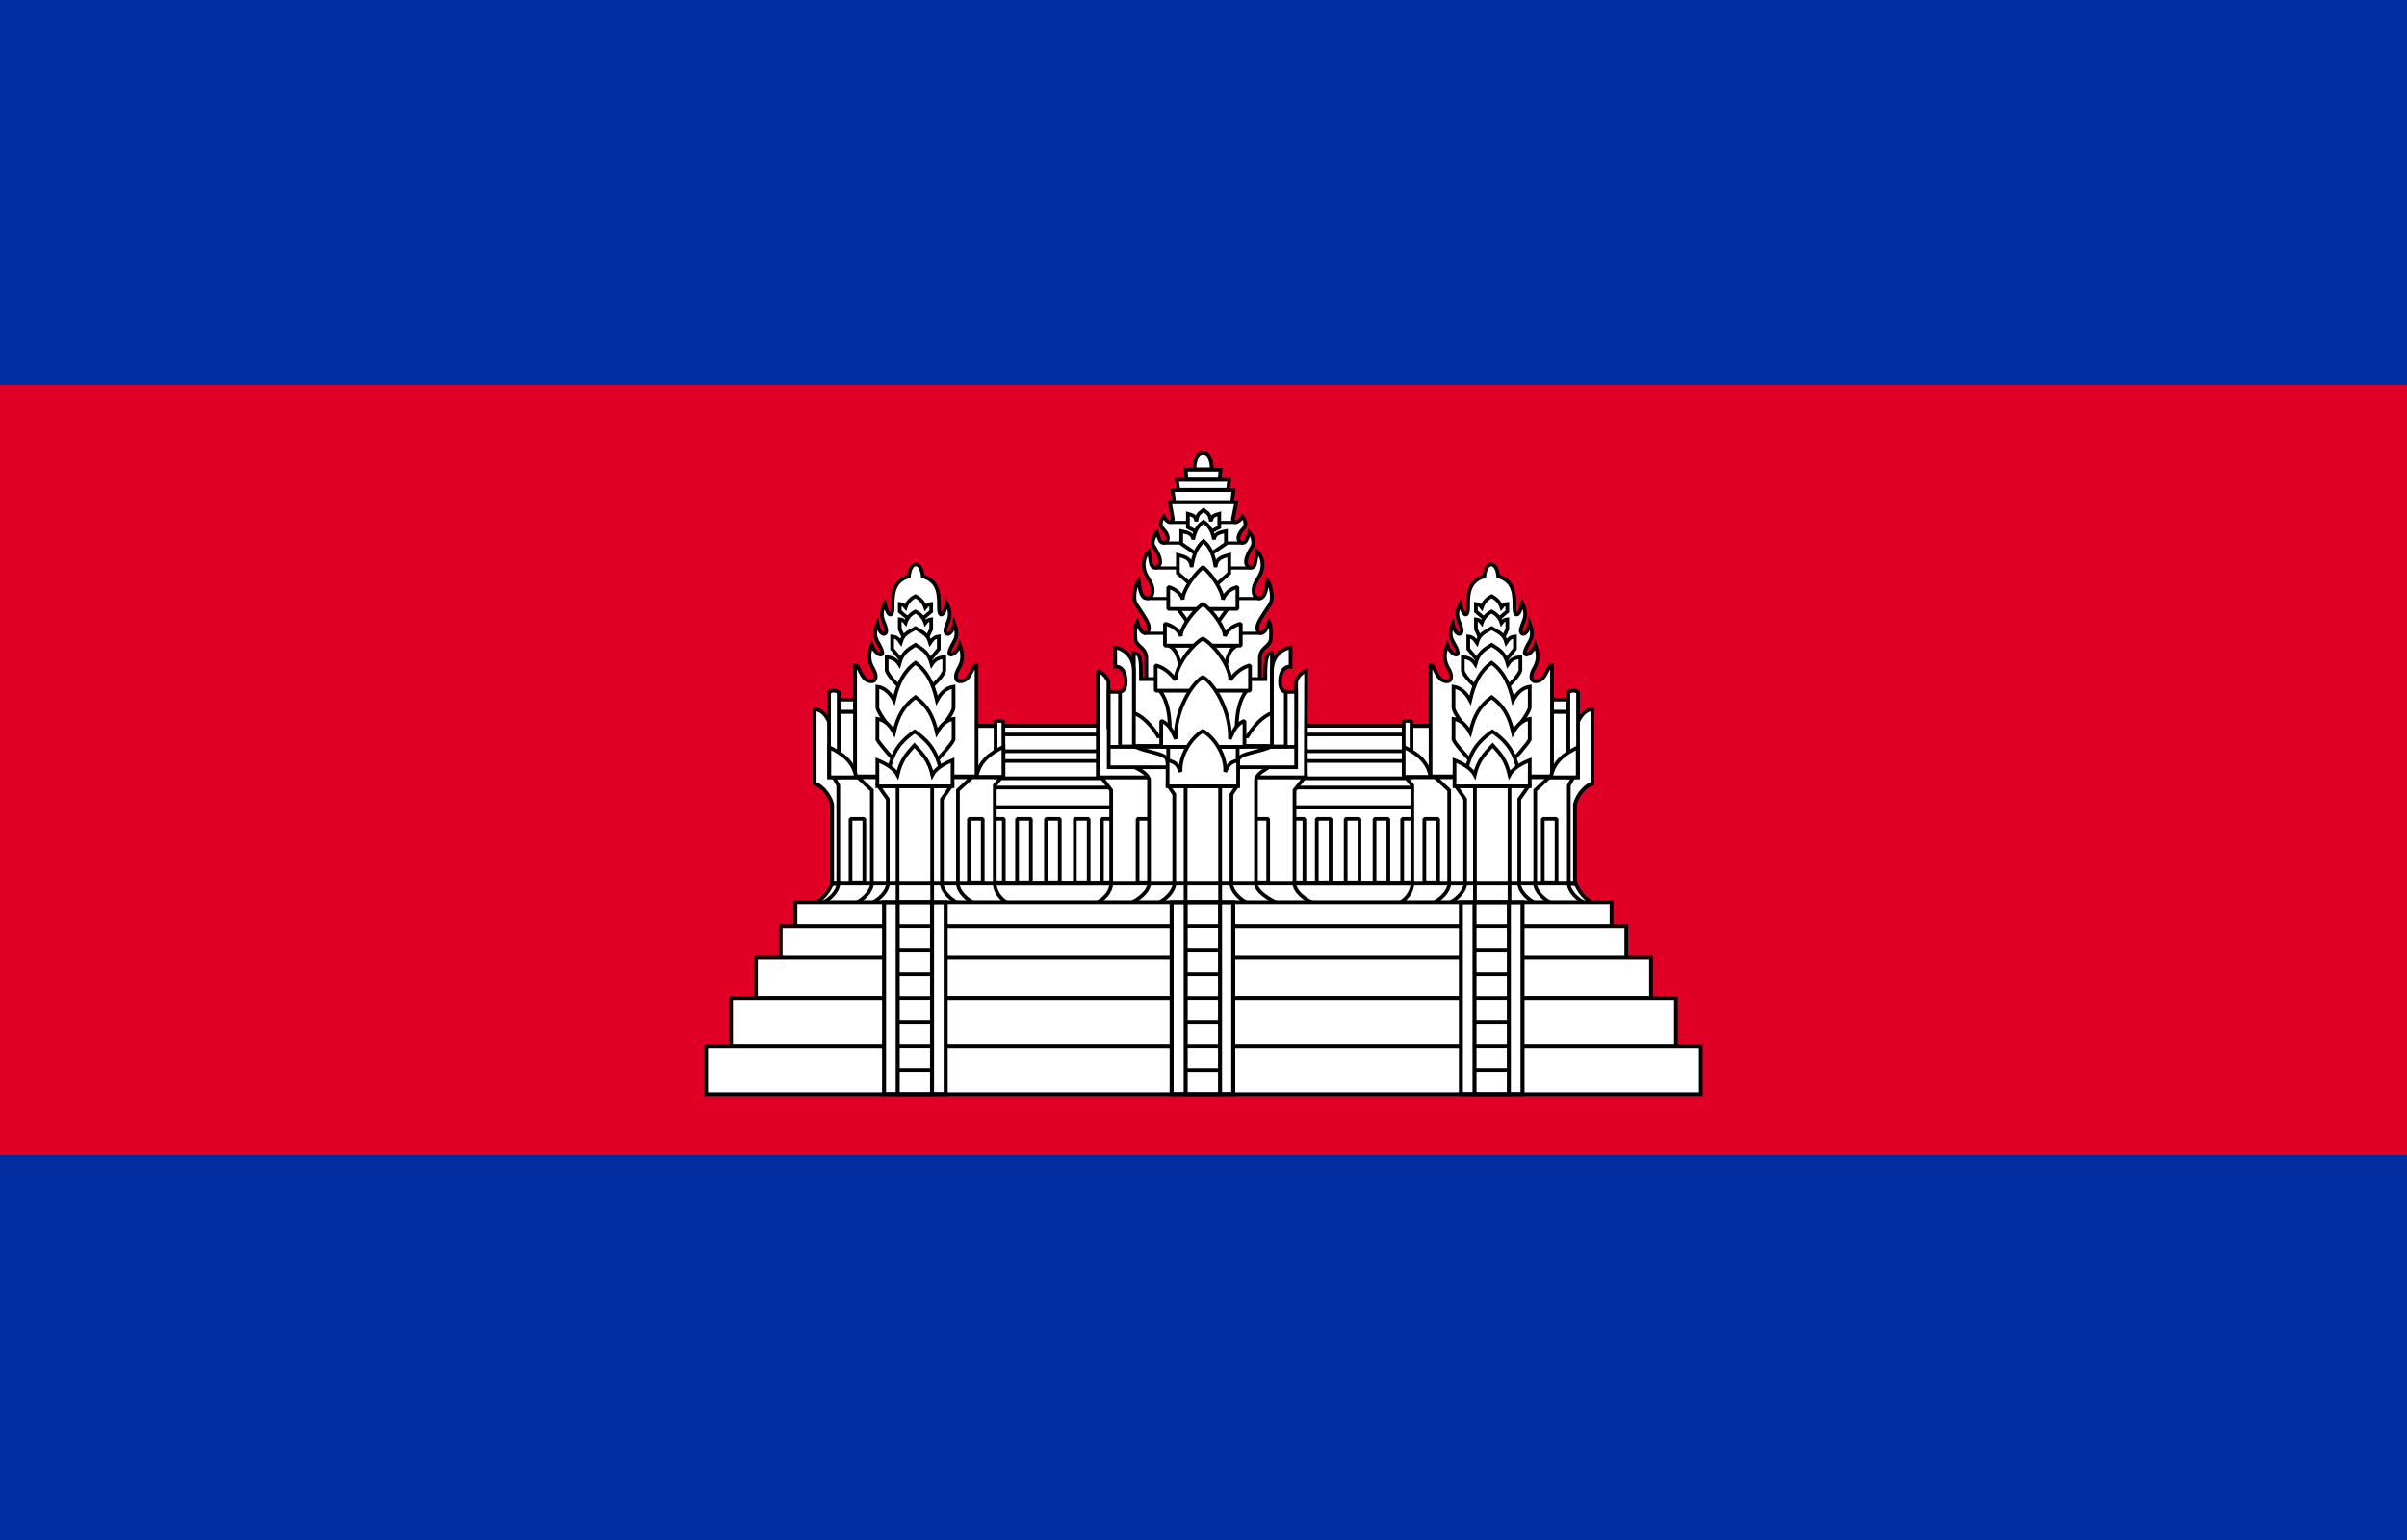
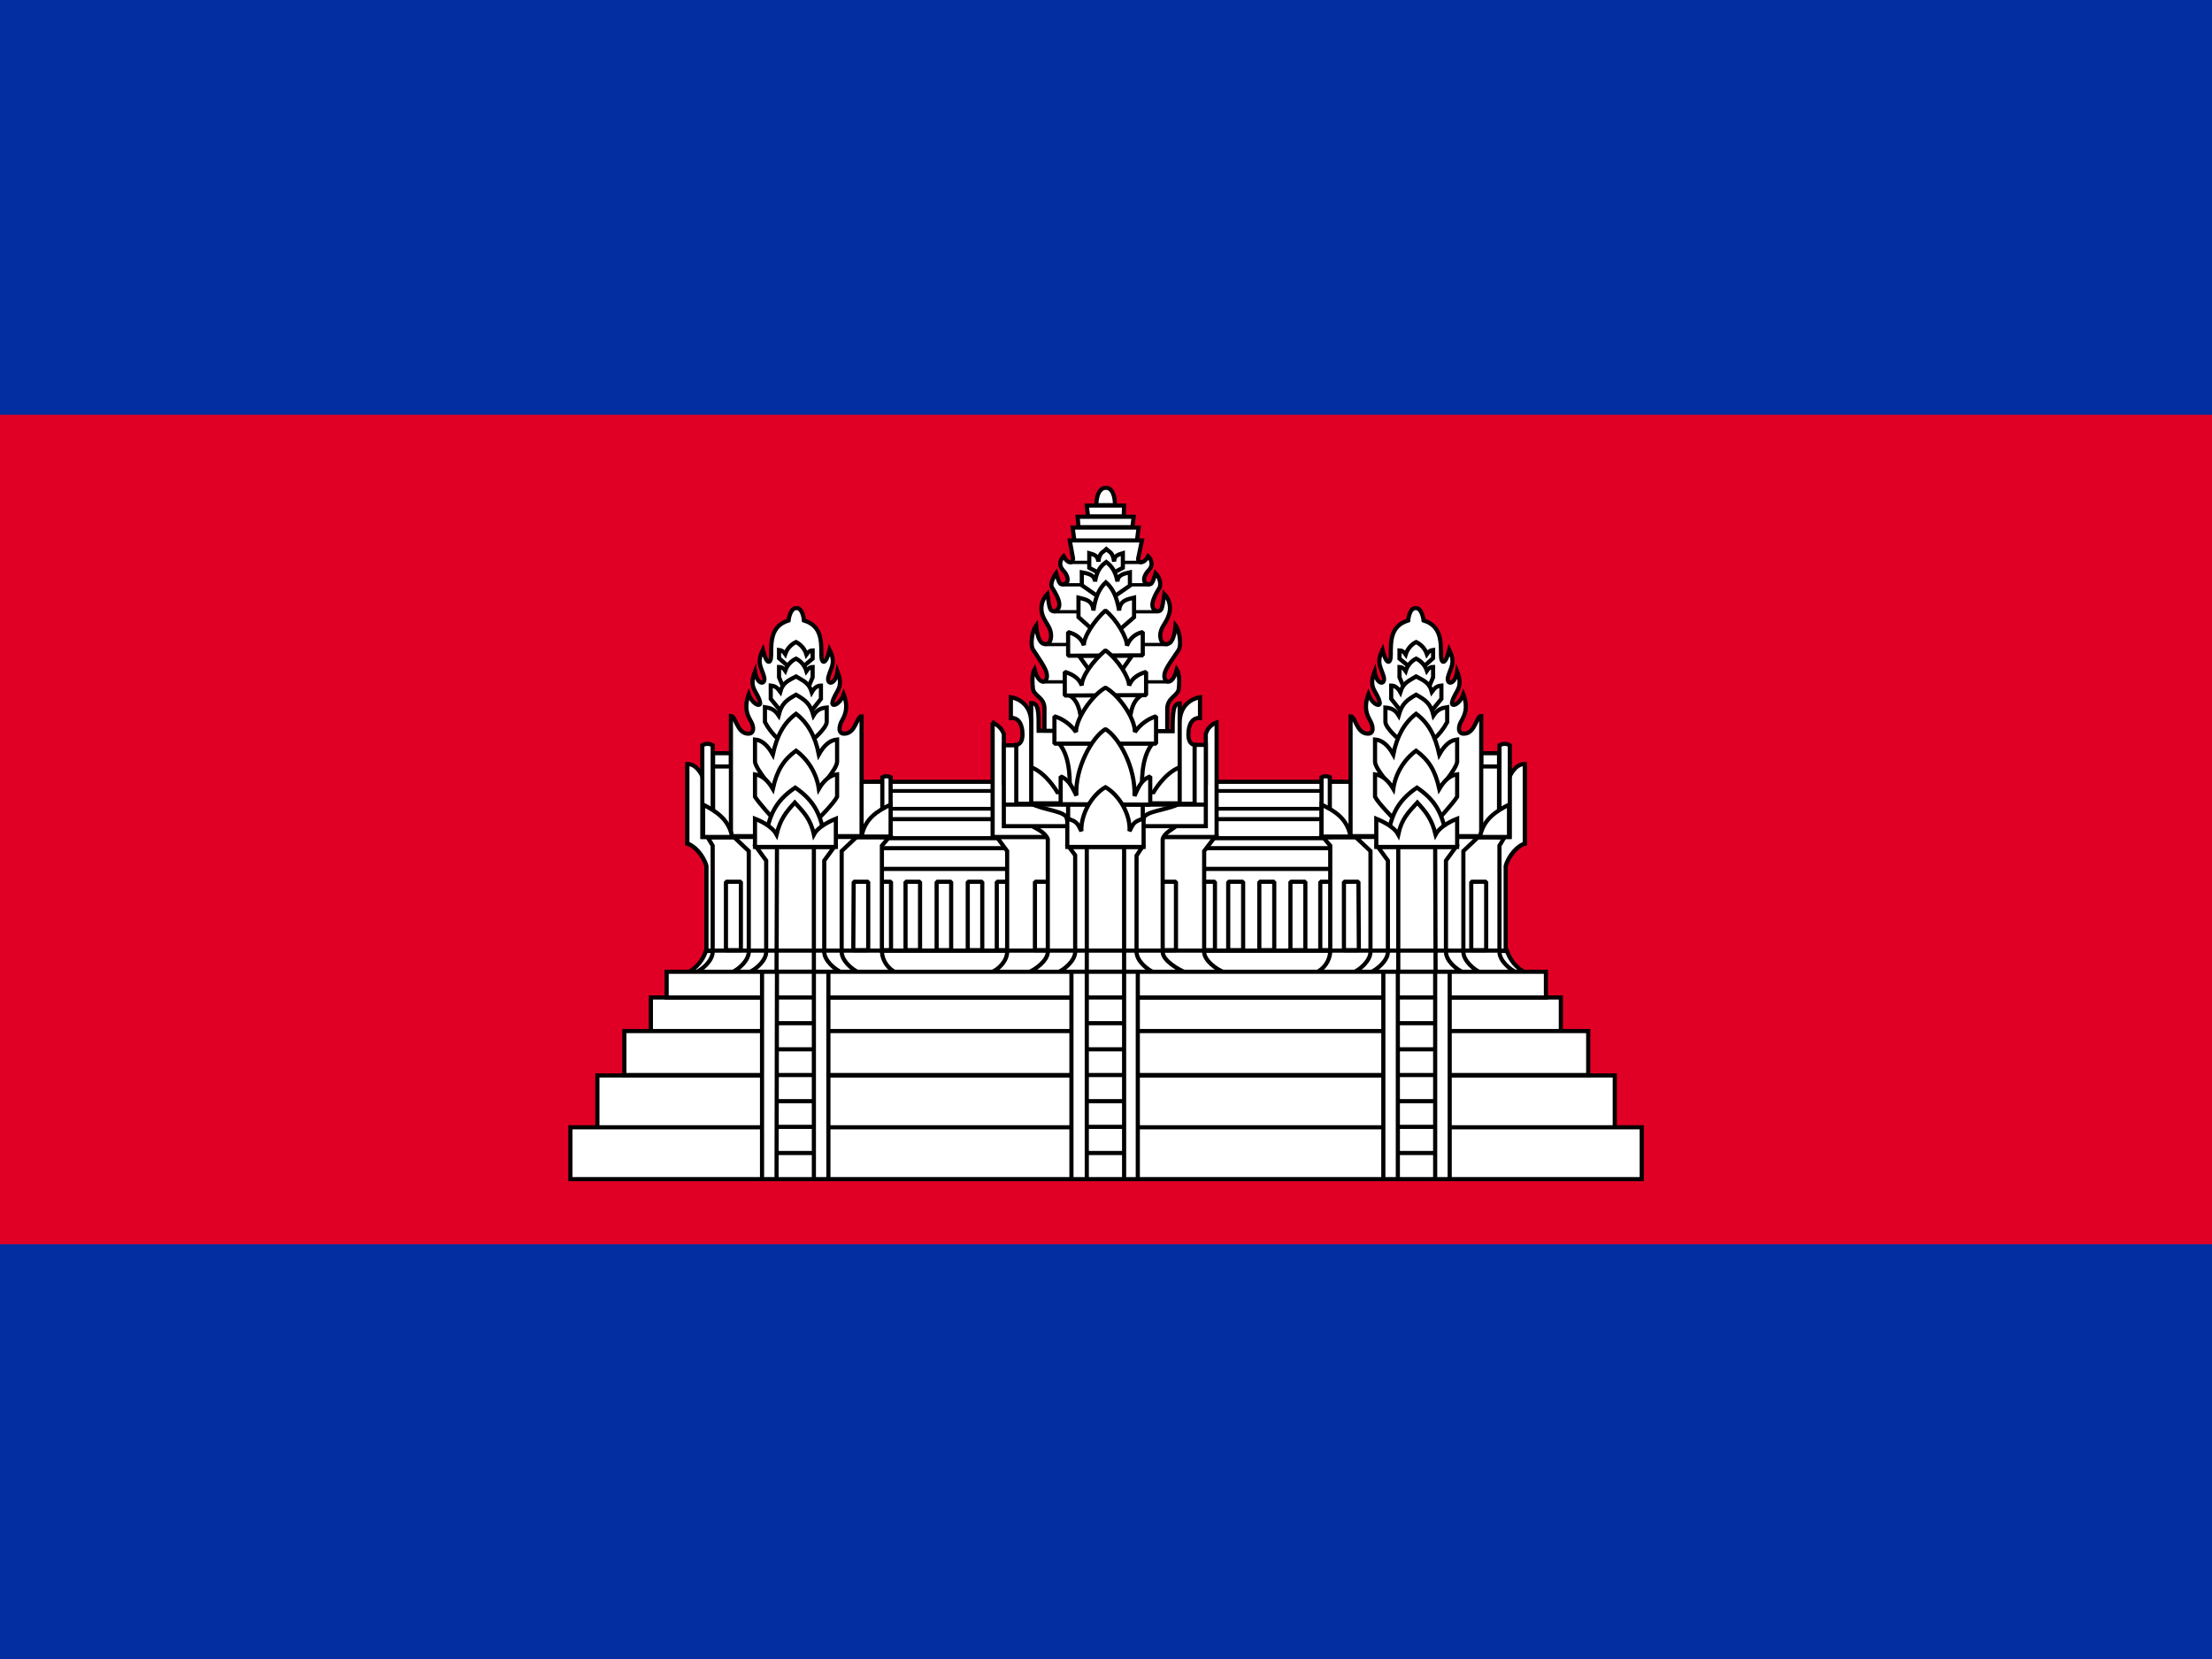
- <svg xmlns="http://www.w3.org/2000/svg" xmlns:xlink="http://www.w3.org/1999/xlink" viewBox="0 0 625 400">
-   <rect width="625" height="400" fill="#032ea1" />
-   <rect width="625" height="200" y="100" fill="#e00025" />
-   <g fill="#fff" stroke="#000" stroke-width="0.96" transform="translate(117.1429,-434.9336)">
+ <svg xmlns="http://www.w3.org/2000/svg" xmlns:xlink="http://www.w3.org/1999/xlink" id="flag-icons-kh" viewBox="0 0 640 480">
+   <path fill="#032ea1" d="M0 0h640v480H0z" />
+   <path fill="#e00025" d="M0 120h640v240H0z" />
+   <g fill="#fff" stroke="#000" transform="matrix(1.2 0 0 1.2 85.6 -522)">
    <g stroke-linejoin="bevel">
-       <path d="m139.02,623.46,113.8,0,0,43.788-113.8,0z" />
-       <rect width="3.586" height="16.495" x="246.95" y="647.64" />
-       <rect width="113.8" height="5.09" x="139.02" y="639.49" />
-       <rect width="113.8" height="4.489" x="139.02" y="632.59" />
-       <rect stroke-width="0.945" width="113.8" height="4.354" x="139.02" y="625.7" />
-       <rect width="3.586" height="16.495" x="168.98" y="647.64" />
-       <rect width="3.586" height="16.495" x="217.97" y="647.64" />
-       <rect width="3.586" height="16.495" x="139.92" y="647.64" />
-       <rect width="3.586" height="16.495" x="146.95" y="647.64" />
-       <rect width="3.586" height="16.495" x="154.45" y="647.64" />
-       <rect width="3.586" height="16.495" x="161.95" y="647.64" />
-       <rect width="3.586" height="16.495" x="224.77" y="647.64" />
-       <rect width="3.586" height="16.495" x="232.27" y="647.64" />
-       <rect width="3.586" height="16.495" x="239.77" y="647.64" />
-       <path stroke-linejoin="miter" d="m94.509,669.55c1.76-0.897,3.768-2.984,4.425-5.319h193.07c0.657,2.335,2.665,4.422,4.425,5.319z" />
+       <path d="M139 623.5h113.8v43.8H139z" />
+       <path d="M247 647.6h3.5v16.5H247zm-108-8.1h113.8v5H139zm0-7h113.8v4.6H139z" />
+       <path stroke-width=".9" d="M139 625.7h113.8v4.3H139z" />
+       <path d="M169 647.6h3.6v16.5H169zm49 0h3.6v16.5H218zm-78 0h3.5v16.5H140zm7 0h3.5v16.5H147zm7.5 0h3.5v16.5h-3.5zm7.5 0h3.5v16.5H162zm62.8 0h3.6v16.5h-3.6zm7.5 0h3.6v16.5h-3.6zm7.5 0h3.6v16.5h-3.6z" />
+       <path stroke-linejoin="miter" d="M94.5 669.5a9 9 0 0 0 4.4-5.3H292a9 9 0 0 0 4.4 5.3z" />
    </g>
-     <g>
-       <g>
-         <path d="m193,556.8s-0.144-4.112,2.251-4.157c2.395,0.045,2.251,4.157,2.251,4.157z" />
-         <path d="m180.51,611.34,0-5.536c-0.079-2.768-2.759-2.968-2.838-4.986,0,0-0.346-3.027,0.452-4.408,1.085,4.047,3.056,3.304,3.056,1.64,0-1.453-1.117-2.803-3.408-6.33-0.732-1.127-0.279-4.66,0.747-5.922,0.398,3.071,0.853,4.54,2.172,4.54,0.804,0,1.461-0.524,1.461-2.062,0-1.956-1.325-2.945-1.976-4.725-0.76-2.078-0.237-4.196,1.026-5.38,0.541,3.029,0.38,4.237,1.726,4.237,2.713-0.858,0.001-4.787-0.579-5.777-0.667-1.155,0.897-3.46,0.897-3.46,0.862,2.69,1.139,2.909,2.07,2.66,1.174-0.315,1.022-2.056-0.41-3.463-0.904-0.889-0.809-2.212,0.162-3.274,0.975,1.906,2.223,1.79,2.343,0.658l-0.784-4.393h17.255l-0.857,4.249c-0.245,1.216,1.396,1.48,2.416-0.514,0.971,1.062,1.067,2.385,0.162,3.274-1.432,1.407-1.584,3.149-0.41,3.463,0.93,0.249,1.208,0.03,2.07-2.66,0,0,1.403,1.571,0.897,3.46-0.58,0.991-3.292,4.919-0.579,5.777,1.345,0,1.184-1.208,1.726-4.237,1.263,1.184,1.786,3.302,1.026,5.38-0.651,1.78-1.976,2.768-1.976,4.725,0,1.538,0.657,2.062,1.461,2.062,1.319,0,1.774-1.469,2.172-4.54,1.026,1.263,1.479,4.795,0.747,5.922-2.291,3.527-3.408,4.878-3.408,6.33,0,1.664,1.972,2.408,3.056-1.64,0.798,1.382,0.452,4.408,0.452,4.408-0.079,2.018-2.759,2.218-2.838,4.986v5.536z" />
-         <path d="m187.73,565.32-0.397-3.125,15.838,0-0.397,3.125z" />
-         <path d="m188.79,562.13-0.341-2.569,13.604,0-0.341,2.569z" />
-         <path d="m190.95,559.47-0.227-2.569,9.059,0-0.227,2.569z" />
-         <path d="m223.97,669.55c-2.027-0.781-4.977-2.919-4.977-5.069v-24.297l2.639-3.359-52.776,0,2.529,3.359v24.297c0,2.151-2.026,4.288-4.053,5.069z" />
-         <rect stroke-linejoin="bevel" width="3.586" height="16.495" x="178.24" y="647.64" />
-         <rect stroke-linejoin="bevel" width="3.586" height="16.495" x="208.56" y="647.64" />
-         <path d="m167.91,609.17,0,14.648,0,7.012,0,5.996,54.023,0,0-5.957,0.078-21.699c-2.21,0.868-2.598,2.871-2.598,2.871v11.777h-48.75v-11.777s-0.544-2.003-2.754-2.871z" />
-         <path d="m214.6,669.55c-1.766-0.781-5.612-2.919-5.612-5.069v-27.192c0.378-1.518,2.436-2.414,3.761-3.359h-35.823c1.705,0.903,3.605,1.652,4.285,3.359v27.192c0,2.151-3.041,4.288-4.806,5.069z" />
-         <path d="m219.41,634.22-0-19.587-4.91-0,0-1.909-38.839,0,0,1.909-4.911-0,0,19.587z" />
-         <path d="m206.86,669.55c-1.73-0.781-4.249-2.919-4.249-5.069v-23.215l1.421-2.109h-17.691l1.421,2.109v23.215c0,2.151-2.519,4.288-4.249,5.069z" />
-         <path stroke-width="0.981" d="m190.71,639.16,8.966-0,0,30.377-8.966,0z" />
-         <path stroke-linejoin="bevel" d="m204.38,632.48c0.021-2.001,5.838-2.091,8.832-3.795h-35.952c2.994,1.704,8.675,1.844,8.675,3.795l1.217,3.882,14.883,0.598z" />
-         <path d="m211.41,611.34c0-4.899,0.205-6.786,1.71-6.786l0,15.58c-3.691,1.339-6.325,6.049-6.325,6.049l-23.211-0s-2.634-4.71-6.325-6.049v-15.58c1.856,0,1.868,1.972,1.868,6.786z" />
-         <path d="m213.12,609.33c0-5.618,4.851-6.25,4.851-6.25v5c-1.847-0.079-2.737,1.578-2.737,4.044,0,2.466,1.487,2.506,1.487,2.506v14.19h-3.601z" />
-         <path d="m177.28,609.33c0-5.618-4.851-6.25-4.851-6.25v5c1.847-0.079,2.737,1.578,2.737,4.044,0,2.466-1.487,2.506-1.487,2.506v14.19h3.601z" />
-       </g>
-       <g fill="none" stroke-width="0.8">
-         <path d="m186.84,570.62h17.128" />
-         <path d="m184.81,575.97h20.921" />
-         <path d="m182.78,582.46h24.904" />
-         <path d="m180.66,590.39h29.536" />
-         <path d="m179.98,599.43h30.426" />
-         <path stroke-width="0.96" d="m170.75,628.92h48.661" />
-         <rect stroke-width="0.96" width="18.036" height="6.629" x="186.19" y="628.93" />
-       </g>
-       <g>
-         <path d="m183.93,614.24c2.99,3.59,2.713,9.68,2.679,13.27h17.343c-0.034-3.59-0.312-9.68,2.679-13.27z" />
-         <path d="m193.68,573.11-2.376-1.224,0-3.497c0.971,0.292,2.062,0.411,2.169,1.96,0.338-2.21,0.948-2.102,1.906-2.963,0.958,0.861,1.568,0.753,1.906,2.963,0.107-1.548,1.197-1.667,2.169-1.96v3.497l-2.376,1.224z" />
-         <path d="m193.52,578.85-3.946-2.713,0-3.223c1.384,0.32,2.937,0.451,3.088,2.149,0.482-2.423,1.35-3.675,2.715-4.62,1.365,0.944,2.233,2.197,2.715,4.62,0.152-1.698,1.705-1.828,3.088-2.149v3.223l-3.946,2.713z" />
-         <path d="m193.24,587.8-4.538-3.985,0-4.735c1.591,0.471,3.377,0.663,3.551,3.157,0.554-3.56,1.553-5.399,3.122-6.787,1.569,1.387,2.568,3.227,3.122,6.787,0.175-2.494,1.96-2.686,3.551-3.157v4.735l-4.538,3.985z" />
-         <path d="m201.61,593.09-4.104,5.676-4.646,0-4.104-5.676z" />
-         <path d="m186.39,602.62c2.053,1.122,2.811,3.357,3.03,7.553h11.55c0.219-4.196,0.977-6.431,3.03-7.553z" />
-         <path stroke-linejoin="bevel" d="m204.17,593.09,0-5.702c-1.95,0.537-3.213,1.691-3.776,3.258,0-1.893-2.491-6.257-5.207-8.429-2.724,2.431-5.258,6.38-5.207,8.429-0.463-1.492-1.826-2.721-3.776-3.258v5.702z" />
-         <path stroke-linejoin="bevel" d="m205.04,602.62-0-5.702c-2.137,0.537-3.522,1.691-4.139,3.258,0-1.893-2.73-6.257-5.708-8.429-2.986,2.431-5.763,6.38-5.708,8.429-0.508-1.492-2.001-2.721-4.139-3.258v5.702z" />
-         <path stroke-linejoin="bevel" d="m207.44,614.32,0-6.577c-2.659,0.686-4.312,2.653-5.149,3.8,0-3.561-4.021-8.99-7.101-10.768-3.16,1.824-7.101,7.435-7.101,10.768-0.859-1.139-2.49-3.113-5.149-3.8v6.577z" />
-         <path stroke-linejoin="bevel" d="m206,628.92,0-6.762c-2.346,0.919-3.048,3.18-3.786,4.716,0.29-6.858-3.861-14.23-7.024-16.1-3.162,1.87-7.393,9.4-7.024,16.1-0.758-1.526-1.44-3.797-3.786-4.716v6.762z" />
-         <path d="m204.36,639.16,0-6.762c-2.458,0.584-2.61,1.491-3.392,3.006,0.29-4.096-2.611-8.77-5.774-10.639-3.162,1.87-6.064,6.543-5.774,10.639-0.782-1.514-0.878-2.421-3.392-3.006v6.762z" />
-       </g>
+     <path d="M193 556.8s-.1-4.1 2.3-4.2c2.3 0 2.2 4.2 2.2 4.2zm-12.5 54.5v-5.5c0-2.8-2.8-3-2.8-5 0 0-.4-3 .4-4.4 1.1 4 3 3.3 3 1.6 0-1.4-1-2.8-3.3-6.3-.8-1.1-.3-4.6.7-5.9q.4 4.5 2.2 4.5 1.3.1 1.4-2c0-2-1.3-3-2-4.8a5 5 0 0 1 1.1-5.3c.5 3 .4 4.2 1.7 4.2 2.7-.9 0-4.8-.6-5.8-.6-1.1 1-3.4 1-3.4.8 2.7 1 2.9 2 2.6 1.2-.3 1-2-.4-3.4q-1.3-1.6.2-3.3c1 1.9 2.2 1.8 2.3.6l-.8-4.4H204l-.9 4.3c-.2 1.2 1.4 1.5 2.4-.5 1 1 1.1 2.4.2 3.3-1.4 1.4-1.6 3.1-.4 3.4 1 .3 1.2 0 2-2.6 0 0 1.5 1.5 1 3.4-.6 1-3.3 5-.6 5.8 1.3 0 1.2-1.2 1.7-4.2a5 5 0 0 1 1 5.3c-.6 1.8-2 2.8-2 4.8q.2 2.1 1.5 2 1.8 0 2.2-4.5c1 1.3 1.5 4.8.7 6-2.3 3.4-3.4 4.8-3.4 6.2 0 1.7 2 2.4 3-1.6.9 1.4.5 4.4.5 4.4 0 2-2.7 2.2-2.8 5v5.5zm7.2-46-.4-3.1h15.9l-.4 3.1zm1-3.2-.2-2.5H202l-.3 2.5zm2.3-2.6-.3-2.6h9l-.1 2.6zm33 110c-2-.7-5-2.9-5-5v-24.3l2.6-3.4H169l2.5 3.4v24.3c0 2.1-2 4.3-4 5z" />
+     <path stroke-linejoin="bevel" d="M178.2 647.6h3.6v16.5h-3.6zm30.4 0h3.6v16.5h-3.6z" />
+     <path d="M168 609.2v27.6h54v-27.6a4 4 0 0 0-2.6 2.8v11.8h-48.7V612s-.6-2-2.8-2.8z" />
+     <path d="M214.6 669.5c-1.8-.7-5.6-2.9-5.6-5v-27.2c.4-1.5 2.4-2.4 3.7-3.4H177c1.7 1 3.6 1.7 4.3 3.4v27.2c0 2.1-3 4.3-4.8 5z" />
+     <path d="M219.4 634.2v-19.6h-4.9v-1.9h-38.8v2h-5v19.5zM207 669.5c-1.8-.7-4.3-2.9-4.3-5v-23.2l1.4-2.1h-17.7l1.5 2v23.3c0 2.1-2.6 4.3-4.3 5z" />
+     <path d="M190.7 639.2h9v30.3h-9z" />
+     <path stroke-linejoin="bevel" d="M204.4 632.5c0-2 5.8-2.1 8.8-3.8h-36c3 1.7 8.7 1.8 8.7 3.8l1.2 3.9 15 .6z" />
+     <path d="M211.4 611.3c0-4.9.2-6.7 1.7-6.7V620c-3.7 1.4-6.3 6-6.3 6h-23.2s-2.6-4.6-6.3-6v-15.5c1.8 0 1.8 2 1.8 6.7zm1.7-2c0-5.6 4.9-6.2 4.9-6.2v5c-1.9-.1-2.8 1.6-2.8 4 0 2.5 1.5 2.5 1.5 2.5v14.2h-3.6z" />
+     <path d="M177.3 609.3c0-5.6-4.9-6.2-4.9-6.2v5c1.9-.1 2.8 1.6 2.8 4 0 2.5-1.5 2.5-1.5 2.5v14.2h3.6z" />
+     <g fill="none" stroke-width=".8">
+       <path d="M186.8 570.6H204m-19.2 5.4h21m-23 6.5h24.9m-27 7.9h29.5m-30.2 9h30.4" />
+       <path stroke-width="1" d="M170.8 629h48.6m-33.2 0h18v6.6h-18z" />
    </g>
-     <g id="tower">
-       <g>
-         <path d="m98.935,664.23,0-20.44c-0.67-2.603-2.879-4.905-4.541-5.366v-17.993l3.742,2.023,4.271,18.811v22.965z" />
-         <path d="m98.935,664.31,0-20.519c-0.67-2.603-2.879-4.905-4.541-5.366v-19.243c2.512,0,3.742,3.273,3.742,3.273l4.271,18.811v22.886z" />
-         <path d="m96.275,669.55c1.73-0.781,4.249-2.919,4.249-5.069v-25.547l-1.185-2.109h43.522l-1.698,2.109v25.547c0,2.151,1.73,4.288,3.46,5.069z" />
-         <path d="m135.84,669.55c-1.73-0.781-4.249-2.919-4.249-5.069v-24.297l3.619-3.359-29.588,0,3.619,3.359v24.297c0,2.151-2.519,4.288-4.249,5.069z" />
-         <path d="m131.69,669.55c-1.73-0.781-4.249-2.919-4.249-5.069v-21.965l2.369-3.359h-18.798l2.369,3.359v21.965c0,2.151-2.519,4.288-4.249,5.069z" />
-         <path d="m115.92,639.16,8.982-0-0,30.393-8.982,0z" />
-         <rect stroke-linejoin="bevel" width="3.586" height="16.495" x="103.7" y="647.64" />
-         <rect stroke-linejoin="bevel" width="3.586" height="16.495" x="134.45" y="647.64" />
-         <path stroke-linejoin="bevel" d="m100.64,619.82h4.32v16.909h-4.32z" />
-         <path stroke-linejoin="bevel" d="m100.64,616.64h4.295v3.139h-4.295z" />
-         <path stroke-width="1.034" stroke-linejoin="bevel" d="m136.17,623.46h6.159v13.054h-6.159z" />
-         <path d="m104.89,636.6,0-28.941c1.232,0,1.422,4.242,4.249,4.242,1.472,0,1.315-1.757,0.489-3.188-0.732-1.267-1.637-3.018-0.407-6.278,0.843,2.495,3.112,3.287,2.693,1.722-0.72-2.689-2.795-3.13-1.238-7.302,0.54,3.481,2.773,3.327,2.231,1.303-0.611-2.28-1.873-3.214-0.316-6.428,0.872,3.649,2.052,3.435,2.052,1.171,0-3.347-0.129-6.957,4.203-8.296,0,0,0.25-3.068,1.812-3.068s1.812,3.068,1.812,3.068c4.331,1.339,4.203,4.949,4.203,8.296,0,2.264,1.18,2.478,2.052-1.171,1.557,3.214,0.295,4.148-0.316,6.428-0.542,2.024,1.69,2.177,2.231-1.303,1.556,4.172-0.518,4.613-1.238,7.302-0.419,1.565,1.85,0.773,2.693-1.722,1.23,3.261,0.325,5.011-0.407,6.278-0.826,1.431-0.983,3.188,0.489,3.188,2.827,0,3.017-4.242,4.249-4.242v28.941z" />
-         <path d="m98.124,614.74,0,22.079,2.511,0-0-22.135c-0.905-0.457-1.755-0.527-2.511,0.056z" />
-         <path d="m98.203,629.03c3.112,1.591,6.195,3.433,6.975,7.793h-6.975z" />
-         <path d="m141.37,622.42,0,14.407,2.035,0,0-14.443c-0.636-0.298-1.504-0.344-2.035,0.036z" />
-         <path d="m143.41,628.92c-3.112,1.591-6.195,3.433-6.975,7.793h6.975z" />
-       </g>
-       <g>
-         <path d="m122.83,595.27,1.814-1.525,0-1.953c-0.664,0.065-1.026,0.293-1.516,0.935-0.417-1.294-1.334-2.305-2.562-2.933-1.229,0.628-2.145,1.592-2.562,2.887-0.49-0.643-0.852-0.825-1.516-0.889v1.953l1.814,1.525z" />
-         <path d="m123.8,600.16,0.843-1.825,0-2.538c-0.664,0.065-1.026,0.297-1.516,0.949-0.417-1.313-1.334-2.338-2.562-2.974-1.229,0.636-2.145,1.615-2.562,2.928-0.49-0.652-0.852-0.837-1.516-0.902v2.538l0.843,1.825z" />
-         <path d="m123.93,606.79,2.695-3.287,0-3.243c-0.986,0.111-1.524,0.503-2.252,1.606-0.619-2.223-1.981-2.708-3.806-3.786-1.825,1.078-3.187,1.484-3.806,3.707-0.728-1.103-1.266-1.417-2.252-1.527v3.243l2.695,3.287z" />
-         <path d="m124.72,613.3s3.14-2.74,3.327-4.244v-3.467c-1.217,0.143-2.368,0.458-3.267,1.883-0.765-2.87-1.959-3.67-4.212-5.062-2.253,1.392-3.447,2.192-4.212,5.062-0.899-1.425-2.05-1.74-3.267-1.883v3.467c0.397,1.504,3.327,4.244,3.327,4.244z" />
-         <path d="m126.06,625.32s4.301-4.761,4.4-6.616v-5.406c-1.61,0.223-3.132,1.33-4.321,3.551-1.011-4.475-2.59-7.595-5.57-9.765-2.98,2.17-4.559,5.29-5.57,9.765-1.189-2.221-2.711-3.329-4.321-3.551v5.406c0.309,1.855,4.4,6.616,4.4,6.616z" />
-         <path d="m126.06,632.43s3.676-3.742,4.4-5.366v-5.406c-1.61,0.223-3.132,1.33-4.321,3.551-1.011-4.475-2.59-7.037-5.57-9.207-2.98,2.17-4.559,4.732-5.57,9.207-1.189-2.221-2.711-3.329-4.321-3.551v5.406c0.934,1.625,4.4,5.366,4.4,5.366z" />
-         <path d="m127.54,636.56c-1.073-4.668-1.996-8.13-7.163-11.641-5.167,3.51-6.089,6.973-7.163,11.641z" />
-         <path d="m130.2,639.16,0-6.762c-2.346,0.919-4.467,2.28-5.249,3.795-0.874-3.754-2.557-5.408-4.654-7.679-2.097,2.271-3.501,3.925-4.375,7.679-0.782-1.514-2.902-2.875-5.249-3.795l0,6.762z" />
-       </g>
+     <path d="M184 614.2c3 3.6 2.6 9.7 2.6 13.3H204c0-3.6-.4-9.7 2.6-13.3zm9.7-41-2.4-1.3v-3.5c1 .3 2 .4 2.2 2 .3-2.3 1-2.1 1.9-3 1 .9 1.5.7 1.9 3 0-1.6 1.2-1.7 2.1-2v3.5l-2.3 1.2z" />
+     <path d="m193.5 578.9-4-2.8V573c1.5.3 3 .5 3.2 2.2.4-2.5 1.3-3.7 2.7-4.7 1.3 1 2.2 2.2 2.7 4.7.1-1.7 1.7-1.9 3-2.2v3.2l-3.9 2.7z" />
+     <path d="m193.2 587.8-4.5-4v-4.7c1.6.4 3.4.6 3.6 3.1.5-3.5 1.5-5.4 3-6.8 1.6 1.4 2.6 3.3 3.2 6.8.2-2.5 2-2.7 3.6-3.1v4.7l-4.6 4zm8.4 5.3-4 5.7h-4.7l-4.1-5.7zm-15.2 9.5q2.9 1.5 3 7.6H201q.1-6.1 3-7.6z" />
+     <path stroke-linejoin="bevel" d="M204.2 593v-5.6a5 5 0 0 0-3.8 3.3c0-2-2.5-6.3-5.2-8.5-2.7 2.4-5.3 6.4-5.2 8.4q-.8-2.4-3.8-3.2v5.7z" />
+     <path stroke-linejoin="bevel" d="M205 602.6V597q-3.2.9-4.1 3.3c0-2-2.7-6.3-5.7-8.5-3 2.5-5.8 6.4-5.7 8.5q-.8-2.3-4.1-3.3v5.7z" />
+     <path stroke-linejoin="bevel" d="M207.4 614.3v-6.6a10 10 0 0 0-5.1 3.8c0-3.5-4-9-7.1-10.7-3.2 1.8-7.1 7.4-7.1 10.7a10 10 0 0 0-5.2-3.8v6.6z" />
+     <path stroke-linejoin="bevel" d="M206 629v-6.8c-2.4.9-3 3.1-3.8 4.7.3-6.9-3.8-14.2-7-16.1-3.2 1.9-7.4 9.4-7 16-.8-1.4-1.5-3.7-3.8-4.6v6.7z" />
+     <path d="M204.4 639.2v-6.8c-2.5.6-2.6 1.5-3.4 3 .3-4.1-2.6-8.8-5.8-10.6-3.2 1.8-6 6.5-5.8 10.6-.8-1.5-.9-2.4-3.4-3v6.8z" />
+     <g id="kh-a">
+       <path d="M99 664.2v-20.4c-.7-2.6-3-5-4.6-5.4v-18l3.7 2 4.3 18.9v23z" />
+       <path d="M99 664.3v-20.5c-.7-2.6-3-5-4.6-5.4v-19.2c2.5 0 3.7 3.2 3.7 3.2l4.3 18.9v22.9z" />
+       <path d="M96.3 669.5c1.7-.7 4.2-2.9 4.2-5v-25.6l-1.2-2H143l-1.7 2v25.6a6 6 0 0 0 3.4 5z" />
+       <path d="M135.8 669.5c-1.7-.7-4.2-2.9-4.2-5v-24.3l3.6-3.4h-29.6l3.6 3.4v24.3c0 2.1-2.5 4.3-4.2 5z" />
+       <path d="M131.7 669.5c-1.7-.7-4.3-2.9-4.3-5v-22l2.4-3.3H111l2.4 3.3v22c0 2.1-2.5 4.3-4.3 5z" />
+       <path d="M116 639.2h8.9v30.4h-9z" />
+       <path stroke-linejoin="bevel" d="M103.7 647.6h3.6v16.5h-3.6zm30.8 0h3.5v16.5h-3.6zm-33.9-27.8h4.4v17h-4.4zm0-3.2h4.3v3.2h-4.3zm35.6 6.9h6.1v13h-6.1z" />
+       <path d="M104.9 636.6v-29c1.2 0 1.4 4.3 4.2 4.3 1.5 0 1.4-1.8.5-3.2-.7-1.3-1.6-3-.4-6.3.9 2.5 3.1 3.3 2.7 1.8-.7-2.7-2.8-3.2-1.2-7.3.5 3.4 2.7 3.3 2.2 1.3-.6-2.3-1.9-3.3-.3-6.5.9 3.7 2 3.5 2 1.2 0-3.4 0-7 4.2-8.3 0 0 .3-3 1.9-3s1.8 3 1.8 3c4.3 1.3 4.2 5 4.2 8.3 0 2.3 1.1 2.5 2-1.2 1.6 3.2.3 4.2-.3 6.5-.5 2 1.7 2.1 2.2-1.3 1.6 4.1-.5 4.6-1.2 7.3-.4 1.5 1.8.7 2.7-1.8 1.2 3.3.3 5-.4 6.3-.8 1.4-1 3.2.5 3.2 2.8 0 3-4.2 4.2-4.2v28.9zM98 614.7v22.1h2.5v-22.1q-1.3-.7-2.5 0z" />
+       <path d="M98.2 629c3.1 1.6 6.2 3.5 7 7.8h-7zm43.2-6.6v14.4h2v-14.4q-1-.5-2 0z" />
+       <path d="M143.4 629c-3.1 1.5-6.2 3.3-7 7.7h7zm-20.6-33.7 1.8-1.5v-2q-.8 0-1.5 1a5 5 0 0 0-2.5-3 5 5 0 0 0-2.6 2.9q-.6-.9-1.5-1v2l1.8 1.6z" />
+       <path d="m123.8 600.2.8-1.9v-2.5q-.8 0-1.5 1a5 5 0 0 0-2.5-3 5 5 0 0 0-2.6 2.9q-.6-.9-1.5-.9v2.5l.8 1.9z" />
+       <path d="m124 606.8 2.6-3.3v-3.2q-1.3 0-2.2 1.6c-.7-2.3-2-2.7-3.8-3.8-1.9 1-3.2 1.5-3.8 3.7-.8-1.1-1.3-1.4-2.3-1.5v3.2l2.7 3.3z" />
+       <path d="M124.7 613.3s3.2-2.7 3.3-4.2v-3.5c-1.2.1-2.3.4-3.2 1.9-.8-2.9-2-3.7-4.2-5-2.3 1.3-3.5 2.1-4.2 5-1-1.5-2-1.8-3.3-2v3.6a15 15 0 0 0 3.3 4.2z" />
+       <path d="M126 625.3s4.4-4.7 4.5-6.6v-5.4q-2.5.2-4.4 3.6-1.3-6.6-5.5-9.8c-3 2.2-4.6 5.3-5.6 9.8q-1.9-3.4-4.3-3.6v5.4c.3 1.9 4.4 6.6 4.4 6.6z" />
+       <path d="M126 632.4s3.7-3.7 4.5-5.3v-5.4q-2.5.3-4.4 3.5a14 14 0 0 0-5.5-9.2c-3 2.2-4.6 4.7-5.6 9.2q-1.9-3.2-4.3-3.5v5.4c1 1.6 4.4 5.3 4.4 5.3z" />
+       <path d="M127.5 636.6c-1-4.7-2-8.2-7.1-11.7-5.2 3.5-6.1 7-7.2 11.7z" />
+       <path d="M130.2 639.2v-6.8c-2.4 1-4.5 2.3-5.3 3.8-.8-3.8-2.5-5.4-4.6-7.7-2.1 2.3-3.5 4-4.4 7.7-.8-1.5-2.9-2.9-5.2-3.8v6.8z" />
    </g>
-     <use xlink:href="#tower" transform="matrix(-1,0,0,1,390.7398,0)" />
-     <g>
-       <path d="m72.694,694.25,245.33,0,0,12.531-245.33,0z" />
-       <path d="m66.228,706.76,258.26,0,0,12.512-258.26,0z" />
-       <path d="m85.576,675.51,219.56,0,0,8.109-219.56,0z" />
-       <path d="m79.157,683.56,232.4,0,0,10.622-232.4,0z" />
-       <path d="m89.412,669.28,211.89,0,0,6.174-211.89,0z" />
-       <path d="m112.41,669.31h16.005v49.935h-16.005z" stroke-width="1.045" />
-       <path d="m115.95,669.31h8.917v49.936h-8.917z" stroke-width="1.043" />
-       <path d="m187.08,669.31h16.006v49.935h-16.005z" stroke-width="1.045" />
-       <path d="m190.73,669.31h8.917v49.936h-8.917z" stroke-width="1.043" />
-       <path d="m262.19,669.31h16.005v49.935h-16.005z" stroke-width="1.045" />
-       <path d="m265.73,669.31h8.917v49.936h-8.917z" stroke-width="1.043" />
-     </g>
-     <g fill="none">
-       <path d="m98.935,664.23h193.07" />
-       <path d="m115.79,712.97h9.244m-9.244,-6.25h9.244m-9.244,-6.25h9.244m-9.244,-6.25h9.244m-9.244,-6.25h9.244m-9.244,-6.25h9.244m-9.244,-6.25h9.244" />
-       <path d="m190.77,712.98h8.607m-8.607,-6.253h8.607m-8.607,-6.253h8.607m-8.607,-6.253h8.607m-8.607,-6.253h8.607m-8.607,-6.253h8.607m-8.607,-6.253h8.607" />
-       <path d="m265.57,712.97h9.244m-9.244,-6.25h9.244m-9.244,-6.25h9.244m-9.244,-6.25h9.244m-9.244,-6.25h9.244m-9.244,-6.25h9.244m-9.244,-6.25h9.244" />
-     </g>
+     <use xlink:href="#kh-a" width="100%" height="100%" transform="matrix(-1 0 0 1 390.7 0)" />
+     <path d="M72.7 694.3H318v12.5H72.7zm-6.5 12.5h258.3v12.5H66.2zm19.4-31.3H305v8.1H85.6z" />
+     <path d="M79.2 683.6h232.4v10.6H79.2zm10.2-14.3h212v6.2h-212z" />
+     <path d="M112.4 669.3h16v50h-16z" />
+     <path d="M116 669.3h8.9v50h-9zm71 0h16v50h-16z" />
+     <path d="M190.7 669.3h9v50h-9zm71.5 0h16v50h-16z" />
+     <path d="M265.7 669.3h9v50h-9z" />
+     <path fill="none" d="M99 664.2h193M115.8 713h9.2m-9.2-6.3h9.2m-9.2-6.2h9.2m-9.2-6.3h9.2m-9.2-6.2h9.2m-9.2-6.3h9.2m-9.2-6.2h9.2m65.8 37.5h8.6m-8.6-6.3h8.6m-8.6-6.2h8.6m-8.6-6.3h8.6m-8.6-6.2h8.6m-8.6-6.3h8.6m-8.6-6.2h8.6m66.2 37.5h9.2m-9.2-6.3h9.2m-9.2-6.2h9.2m-9.2-6.3h9.2m-9.2-6.2h9.2m-9.2-6.3h9.2m-9.2-6.2h9.2" />
  </g>
</svg>
